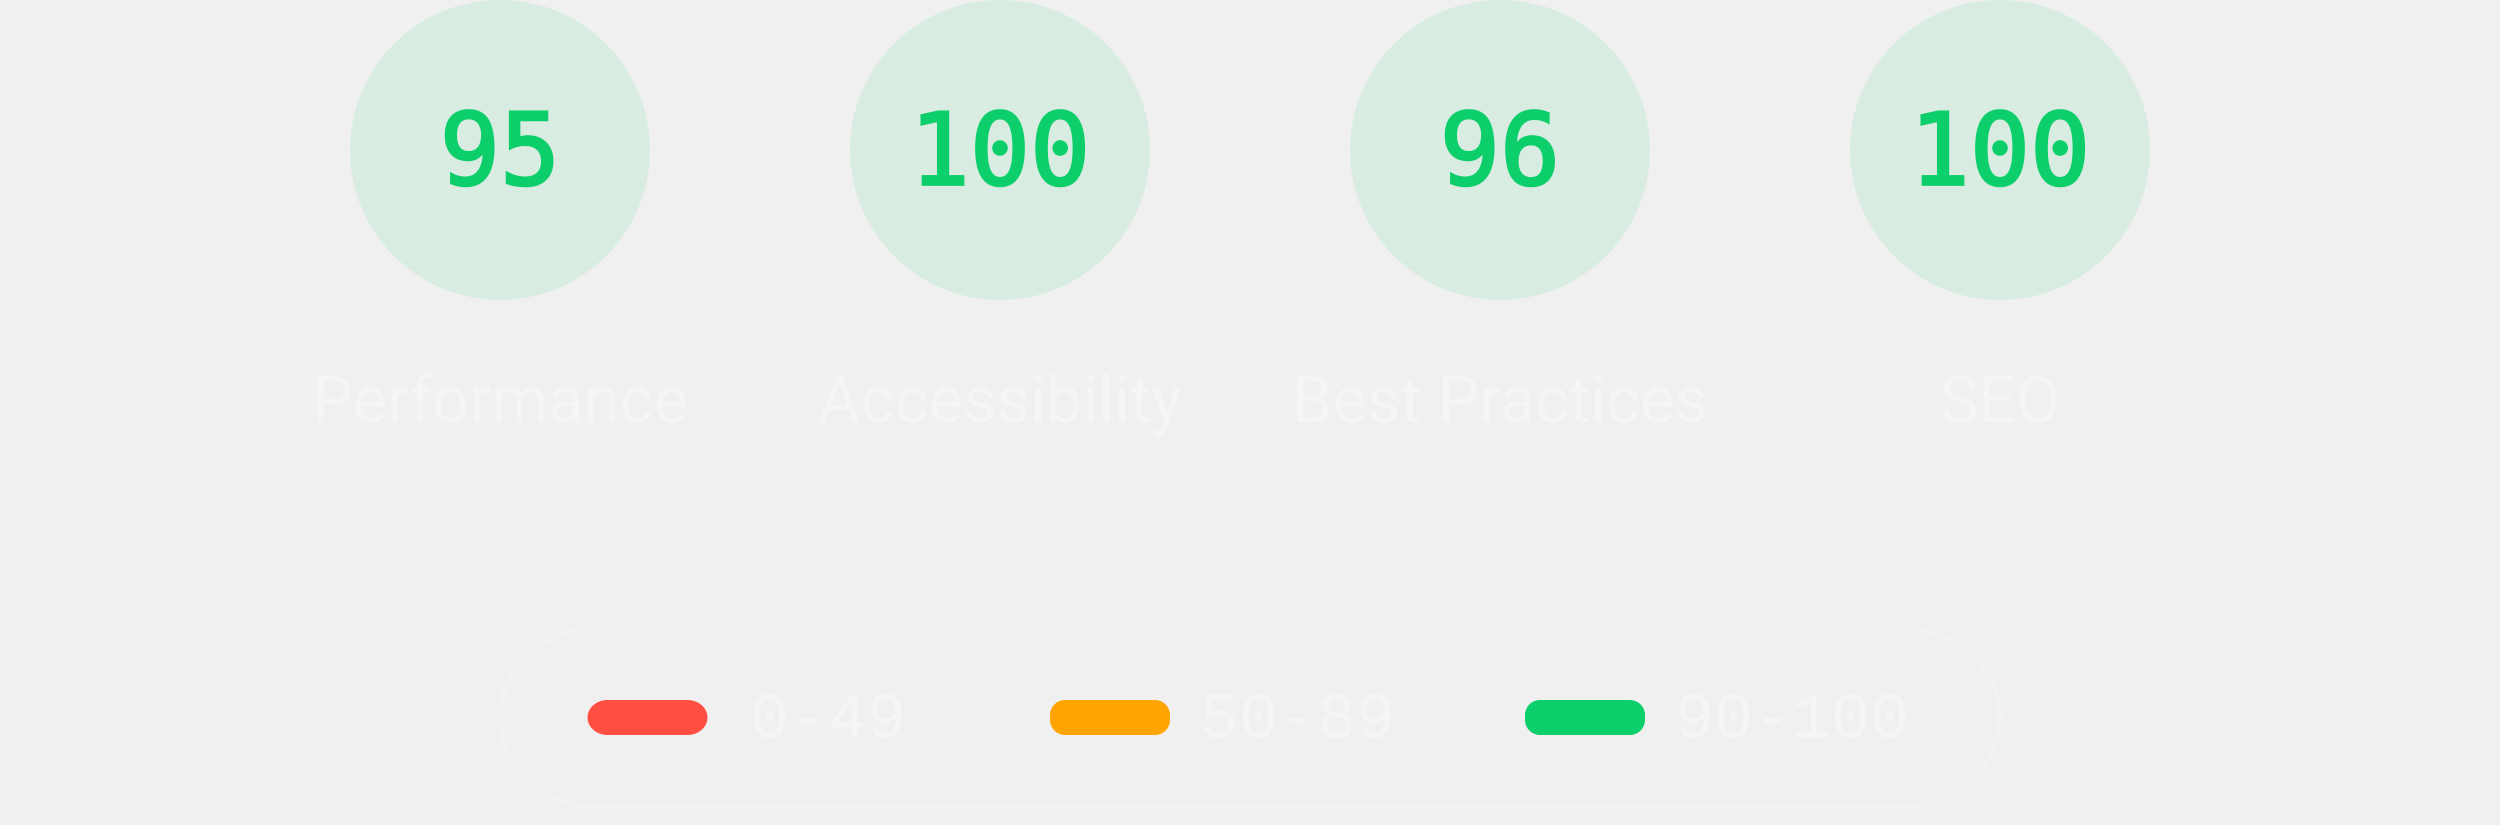
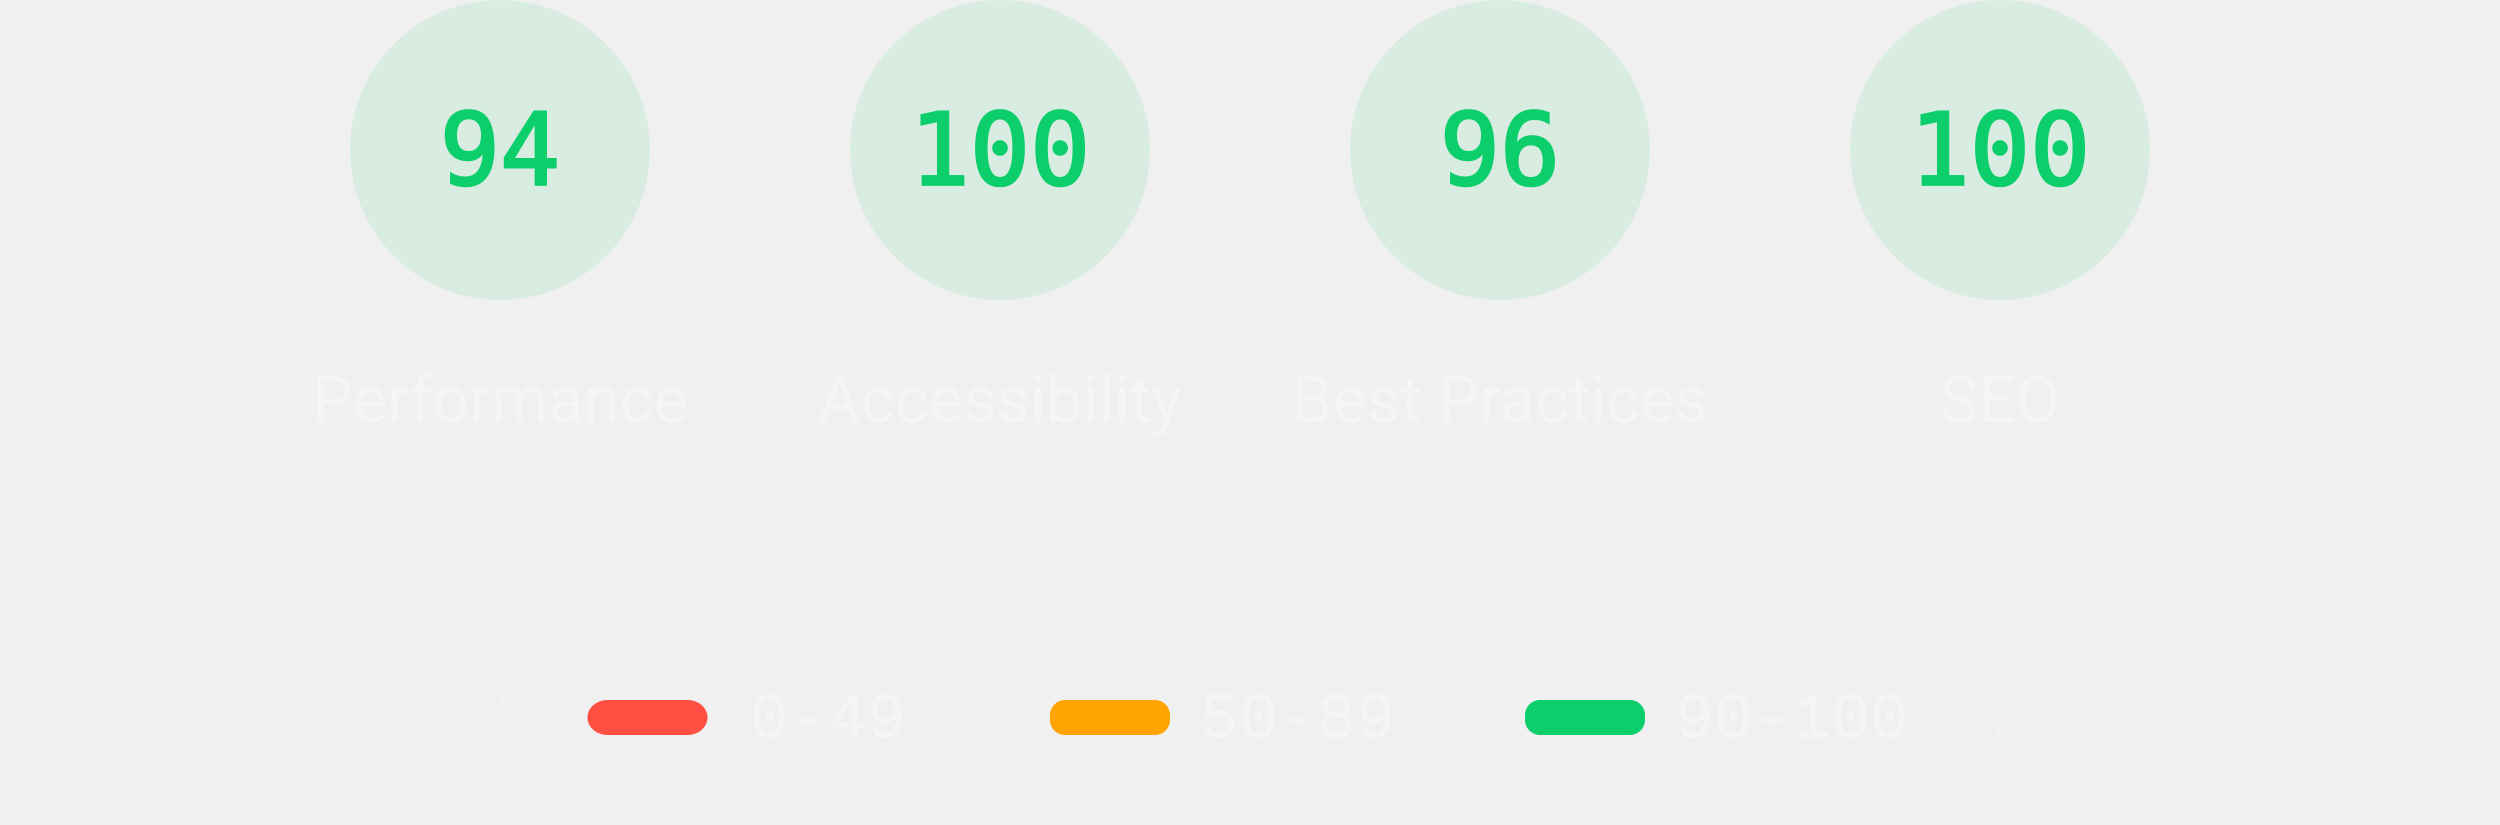
<svg xmlns="http://www.w3.org/2000/svg" class="theme--dark" fill="none" width="1000" height="330">
  <style>
			.gauge-base {
				opacity: 0.1
			}

			.gauge-arc {
				fill: none;
				animation-delay: 250ms;
				stroke-linecap: round;
				transform: rotate(-90deg);
				transform-origin: 100px 60px;
				animation: load-gauge 1s ease forwards
			}

			.guage-text {
				font-size: 40px;
				font-family: monospace;
				text-align: center
			}

			.guage-red {
				color: #ff4e42;
				fill: #ff4e42;
				stroke: #ff4e42
			}
			.guage-orange {
				color: #ffa400;
				fill: #ffa400;
				stroke: #ffa400
			}
			.guage-green {
				color: #0cce6b;
				fill: #0cce6b;
				stroke: #0cce6b
			}
			.theme--agnostic .guage-undefined {
				color: #5c5c5c;
				fill: #5c5c5c;
				stroke: #5c5c5c
			}
			.theme--light .guage-undefined {
				color: #1e1e1e;
				fill: #1e1e1e;
				stroke: #1e1e1e
			}
			.theme--dark .guage-undefined {
				color: #f5f5f5;
				fill: #f5f5f5;
				stroke: #f5f5f5
			}

			.guage-title {
				stroke: none;
				font-size: 26px;
				line-height: 26px;
				font-family: Roboto, Halvetica, Arial, sans-serif
			}
			.metric.guage-title {
				font-family: 'Courier New', Courier, monospace
			}
			.theme--agnostic .guage-title {
				color: #737373;
				fill: #737373
			}
			.theme--light .guage-title {
				color: #212121;
				fill: #212121
			}
			.theme--dark .guage-title {
				color: #f5f5f5;
				fill: #f5f5f5
			}

			@keyframes load-gauge {
				from {
					stroke-dasharray: 0 352.858
				}
			}
			.lh-gauge--pwa__disc {
				fill: #e0e0e0
			}
			.lh-gauge--pwa__logo {
				position: relative;
				fill: #b0b0b0
			}
			.lh-gauge--pwa__invisible {
				display: none
			}
			.lh-gauge--pwa__visible {
				display: inline
			}
			.guage-invisible {
				display: none
			}
			.lh-gauge--pwa__logo--primary-color {
				fill: #304ffe
			}
			.theme--agnostic .lh-gauge--pwa__logo--secondary-color {
				fill: #787878
			}
			.theme--light .lh-gauge--pwa__logo--secondary-color {
				fill: #3d3d3d
			}
			.theme--dark .lh-gauge--pwa__logo--secondary-color {
				fill: #d8b6b6
			}
			.theme--light #svg_2 {
				stroke: #00000022
			}
			.theme--agnostic #svg_2 {
				stroke: #616161
			}
			.theme--light #svg_2 {
				stroke: #00000022
			}
			.theme--dark #svg_2 {
				stroke: #f5f5f566
			}
		</style>
  <svg class="guage-div guage-perf guage-green" viewBox="0 0 200 200" width="200" height="200" x="100" y="0">
    <circle class="gauge-base" r="56" cx="100" cy="60" stroke-width="8" />
-     <circle class="gauge-arc guage-arc-1" r="56" cx="100" cy="60" stroke-width="8" style="stroke-dasharray: 334.265, 351.858;" />
-     <text class="guage-text" x="100px" y="60px" alignment-baseline="central" dominant-baseline="central" text-anchor="middle">95</text>
+     <circle class="gauge-arc guage-arc-1" r="56" cx="100" cy="60" stroke-width="8" style="stroke-dasharray: 330.747, 351.858;" />
+     <text class="guage-text" x="100px" y="60px" alignment-baseline="central" dominant-baseline="central" text-anchor="middle">94</text>
    <text class="guage-title" x="100px" y="160px" alignment-baseline="central" dominant-baseline="central" text-anchor="middle">Performance</text>
  </svg>
  <svg class="guage-div guage-acc guage-green" viewBox="0 0 200 200" width="200" height="200" x="300" y="0">
    <circle class="gauge-base" r="56" cx="100" cy="60" stroke-width="8" />
    <circle class="gauge-arc guage-arc-2" r="56" cx="100" cy="60" stroke-width="8" style="stroke-dasharray: 351.858, 351.858;" />
    <text class="guage-text" x="100px" y="60px" alignment-baseline="central" dominant-baseline="central" text-anchor="middle">100</text>
    <text class="guage-title" x="100px" y="160px" alignment-baseline="central" dominant-baseline="central" text-anchor="middle">Accessibility</text>
  </svg>
  <svg class="guage-div guage-best guage-green" viewBox="0 0 200 200" width="200" height="200" x="500" y="0">
    <circle class="gauge-base" r="56" cx="100" cy="60" stroke-width="8" />
    <circle class="gauge-arc guage-arc-3" r="56" cx="100" cy="60" stroke-width="8" style="stroke-dasharray: 337.784, 351.858;" />
    <text class="guage-text" x="100px" y="60px" alignment-baseline="central" dominant-baseline="central" text-anchor="middle">96</text>
    <text class="guage-title" x="100px" y="160px" alignment-baseline="central" dominant-baseline="central" text-anchor="middle">Best Practices</text>
  </svg>
  <svg class="guage-div guage-seo guage-green" viewBox="0 0 200 200" width="200" height="200" x="700" y="0">
    <circle class="gauge-base" r="56" cx="100" cy="60" stroke-width="8" />
    <circle class="gauge-arc guage-arc-4" r="56" cx="100" cy="60" stroke-width="8" style="stroke-dasharray: 351.858, 351.858;" />
    <text class="guage-text" x="100px" y="60px" alignment-baseline="central" dominant-baseline="central" text-anchor="middle">100</text>
    <text class="guage-title" x="100px" y="160px" alignment-baseline="central" dominant-baseline="central" text-anchor="middle">SEO</text>
  </svg>
  <svg class="guage-div guage-pwa guage-invisible" viewBox="0 0 200 200" width="200" height="200" x="900" y="0">
    <svg viewBox="0 0 60 60" width="112" height="112" x="44" y="4">
      <defs>
        <linearGradient id="lh-gauge--pwa__check-circle__gradient-0" x1="50%" y1="0%" x2="50%" y2="100%">
          <stop stop-color="#00C852" offset="0%" />
          <stop stop-color="#009688" offset="100%" />
        </linearGradient>
        <linearGradient id="lh-gauge--pwa__installable__shadow-gradient-0" x1="76.056%" x2="24.111%" y1="82.995%" y2="24.735%">
          <stop stop-color="#A5D6A7" offset="0%" />
          <stop stop-color="#80CBC4" offset="100%" />
        </linearGradient>
        <linearGradient id="lh-gauge--pwa__fast-reliable__shadow-gradient-0" x1="76.056%" y1="82.995%" x2="25.678%" y2="26.493%">
          <stop stop-color="#64B5F6" offset="0%" />
          <stop stop-color="#2979FF" offset="100%" />
        </linearGradient>
        <g id="lh-gauge--pwa__fast-reliable-badge-0">
          <circle fill="#FFFFFF" cx="10" cy="10" r="10" />
          <path fill="#304FFE" d="M10 3.58l5.25 2.34v3.5c0 3.23-2.24 6.26-5.25 7-3.01-.74-5.25-3.77-5.25-7v-3.5L10 3.58zm-.47 10.74l2.76-4.83.03-.07c.04-.08 0-.24-.22-.24h-1.64l.47-3.26h-.47l-2.7 4.77c-.02.01.05-.1-.04.05-.09.16-.1.31.18.31h1.63l-.47 3.27h.47z" />
        </g>
        <g id="lh-gauge--pwa__installable-badge-0">
          <circle fill="#FFFFFF" cx="10" cy="10" r="10" />
          <path fill="#009688" d="M10 4.167A5.835 5.835 0 0 0 4.167 10 5.835 5.835 0 0 0 10 15.833 5.835 5.835 0 0 0 15.833 10 5.835 5.835 0 0 0 10 4.167zm2.917 6.416h-2.334v2.334H9.417v-2.334H7.083V9.417h2.334V7.083h1.166v2.334h2.334v1.166z" />
        </g>
      </defs>
      <g stroke="none" fill-rule="nonzero">
        <circle class="lh-gauge--pwa__disc" cx="30" cy="30" r="30" />
        <g class="lh-gauge--pwa__logo">
          <path d="M35.66 19.39l.7-1.75h2L37.4 15 38.6 12l3.4 9h-2.51l-.58-1.61z" />
          <path d="M33.52 21l3.65-9h-2.42l-2.5 5.82L30.5 12h-1.86l-1.9 5.82-1.35-2.65-1.21 3.72L25.4 21h2.38l1.72-5.2 1.64 5.2z" />
          <path fill-rule="nonzero" d="M20.3 17.91h1.48c.45 0 .85-.05 1.2-.15l.39-1.18 1.07-3.3a2.64 2.64 0 0 0-.28-.37c-.55-.6-1.36-.91-2.42-.91H18v9h2.3V17.9zm1.96-3.84c.22.22.33.5.33.87 0 .36-.1.65-.29.87-.2.23-.59.35-1.15.35h-.86v-2.41h.87c.52 0 .89.1 1.1.32z" />
        </g>
        <rect class="lh-gauge--pwa__component lh-gauge--pwa__na-line lh-gauge--pwa__invisible" fill="#FFFFFF" x="20" y="32" width="20" height="4" rx="2" />
        <g class="lh-gauge--pwa__component lh-gauge--pwa__fast-reliable-badge lh-gauge--pwa__invisible" transform="translate(20, 29)">
          <path fill="url(#lh-gauge--pwa__fast-reliable__shadow-gradient-0)" d="M33.63 19.49A30 30 0 0 1 16.2 30.36L3 17.14 17.14 3l16.49 16.49z" />
          <use href="#lh-gauge--pwa__fast-reliable-badge-0" />
        </g>
        <g class="lh-gauge--pwa__component lh-gauge--pwa__installable-badge lh-gauge--pwa__invisible" transform="translate(20, 29)">
          <path fill="url(#lh-gauge--pwa__installable__shadow-gradient-0)" d="M33.629 19.487c-4.272 5.453-10.391 9.39-17.415 10.869L3 17.142 17.142 3 33.63 19.487z" />
          <use href="#lh-gauge--pwa__installable-badge-0" />
        </g>
        <g class="lh-gauge--pwa__component lh-gauge--pwa__fast-reliable-installable-badges lh-gauge--pwa__invisible">
          <g transform="translate(8, 29)">
            <path fill="url(#lh-gauge--pwa__fast-reliable__shadow-gradient-0)" d="M16.321 30.463L3 17.143 17.142 3l22.365 22.365A29.864 29.864 0 0 1 22 31c-1.942 0-3.84-.184-5.679-.537z" />
            <use href="#lh-gauge--pwa__fast-reliable-badge-0" />
          </g>
          <g transform="translate(32, 29)">
            <path fill="url(#lh-gauge--pwa__installable__shadow-gradient-0)" d="M25.982 11.84a30.107 30.107 0 0 1-13.08 15.203L3 17.143 17.142 3l8.84 8.84z" />
            <use href="#lh-gauge--pwa__installable-badge-0" />
          </g>
        </g>
        <g class="lh-gauge--pwa__component lh-gauge--pwa__check-circle lh-gauge--pwa__invisible" transform="translate(18, 28)">
          <circle fill="#FFFFFF" cx="12" cy="12" r="12" />
          <path fill="url(#lh-gauge--pwa__check-circle__gradient-0)" d="M12 2a10 10 0 1 0 0 20 10 10 0 0 0 0-20zm-2 15l-5-5 1.41-1.41L10 14.17l7.59-7.59L19 8l-9 9z" />
        </g>
      </g>
    </svg>
    <text class="guage-title" y="160px" alignment-baseline="central" dominant-baseline="central" text-anchor="middle">
      <tspan x="100px" dy="-6px">Progressive</tspan>
      <tspan x="100px" dy="30px">Web App</tspan>
    </text>
  </svg>
  <svg width="604" height="76" x="200" y="250">
    <g>
      <rect fill="none" id="canvas_background" height="80" width="604" y="-1" x="-1" />
      <g display="none" overflow="visible" y="0" x="0" height="100%" width="100%" id="canvasGrid">
        <rect fill="url(#gridpattern)" stroke-width="0" y="0" x="0" height="100%" width="100%" />
      </g>
    </g>
    <g>
      <rect fill-opacity="0" stroke-width="2" rx="40" id="svg_2" height="72" width="600" y="1" x="0" fill="#000000" />
      <rect stroke="#000" rx="8" id="svg_3" height="14" width="48" y="30" x="35" stroke-opacity="null" stroke-width="0" fill="#ff4e42" />
      <rect stroke="#000" rx="6" id="svg_4" height="14" width="48" y="30" x="220" stroke-opacity="null" stroke-width="0" fill="#ffa400" />
      <rect stroke="#000" rx="6" id="svg_5" height="14" width="48" y="30" x="410" stroke-opacity="null" stroke-width="0" fill="#0cce6b" />
      <text class="metric guage-title" xml:space="preserve" text-anchor="start" font-size="26" id="svg_6" y="45" x="100" stroke-opacity="null" stroke-width="0" stroke="#000">0-49</text>
      <text class="metric guage-title" xml:space="preserve" text-anchor="start" font-size="26" id="svg_7" y="45" x="280" stroke-opacity="null" stroke-width="0" stroke="#000">50-89</text>
      <text class="metric guage-title" xml:space="preserve" text-anchor="start" font-size="26" id="svg_8" y="45" x="470" stroke-opacity="null" stroke-width="0" stroke="#000">90-100</text>
    </g>
  </svg>
</svg>
